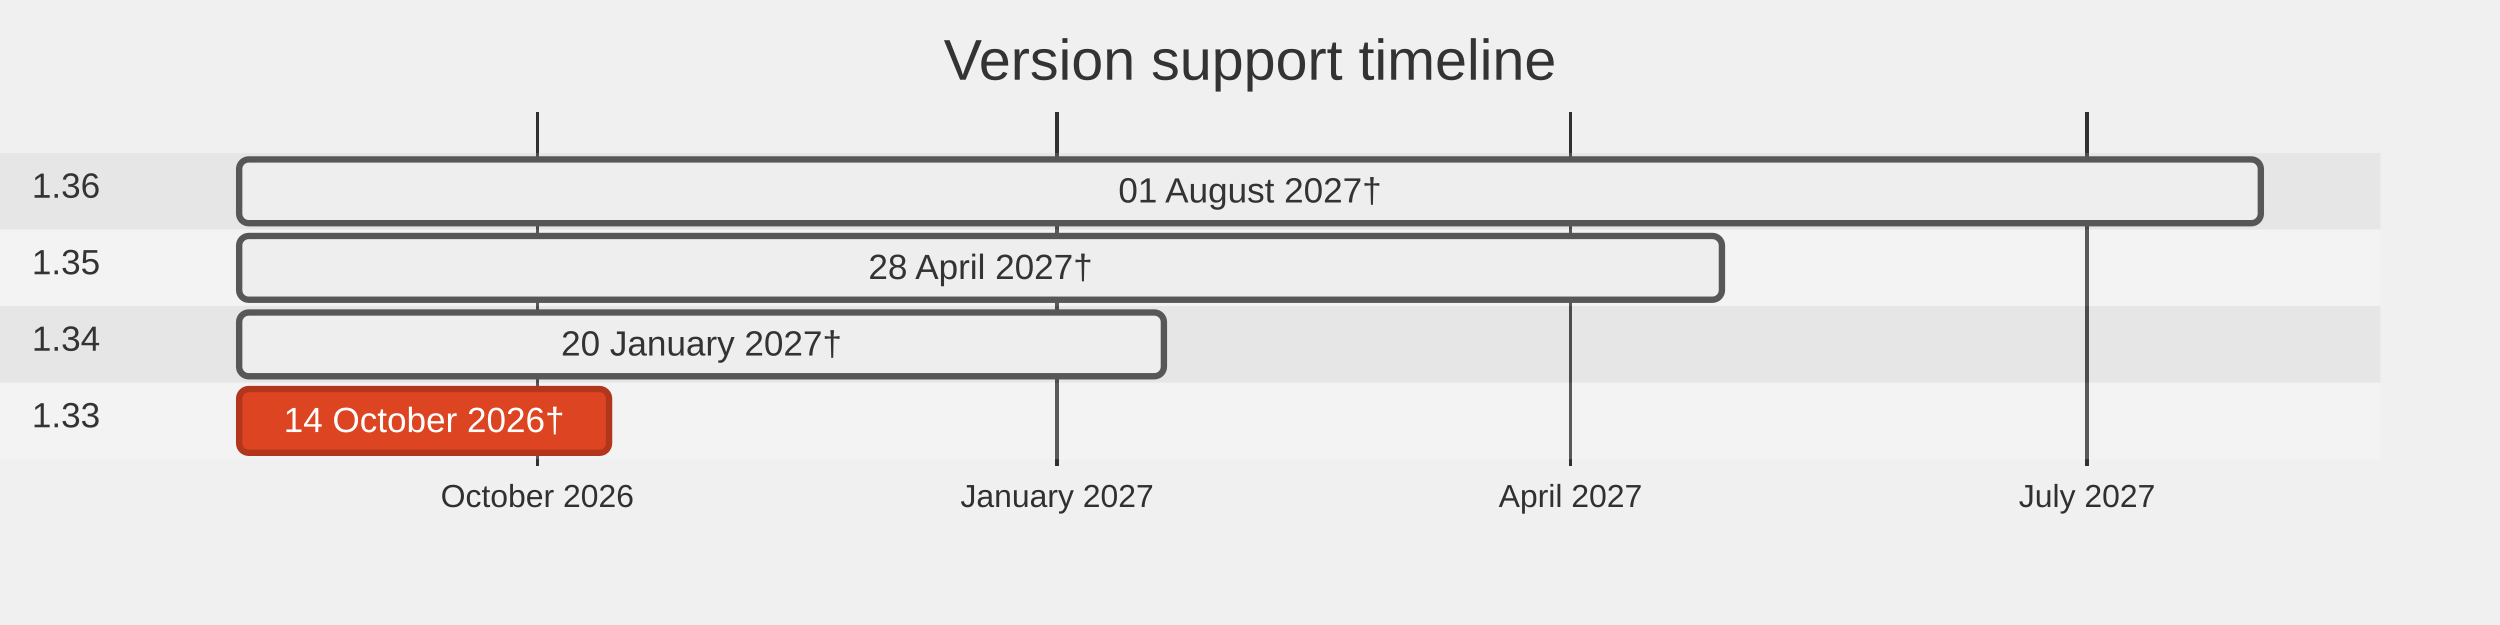
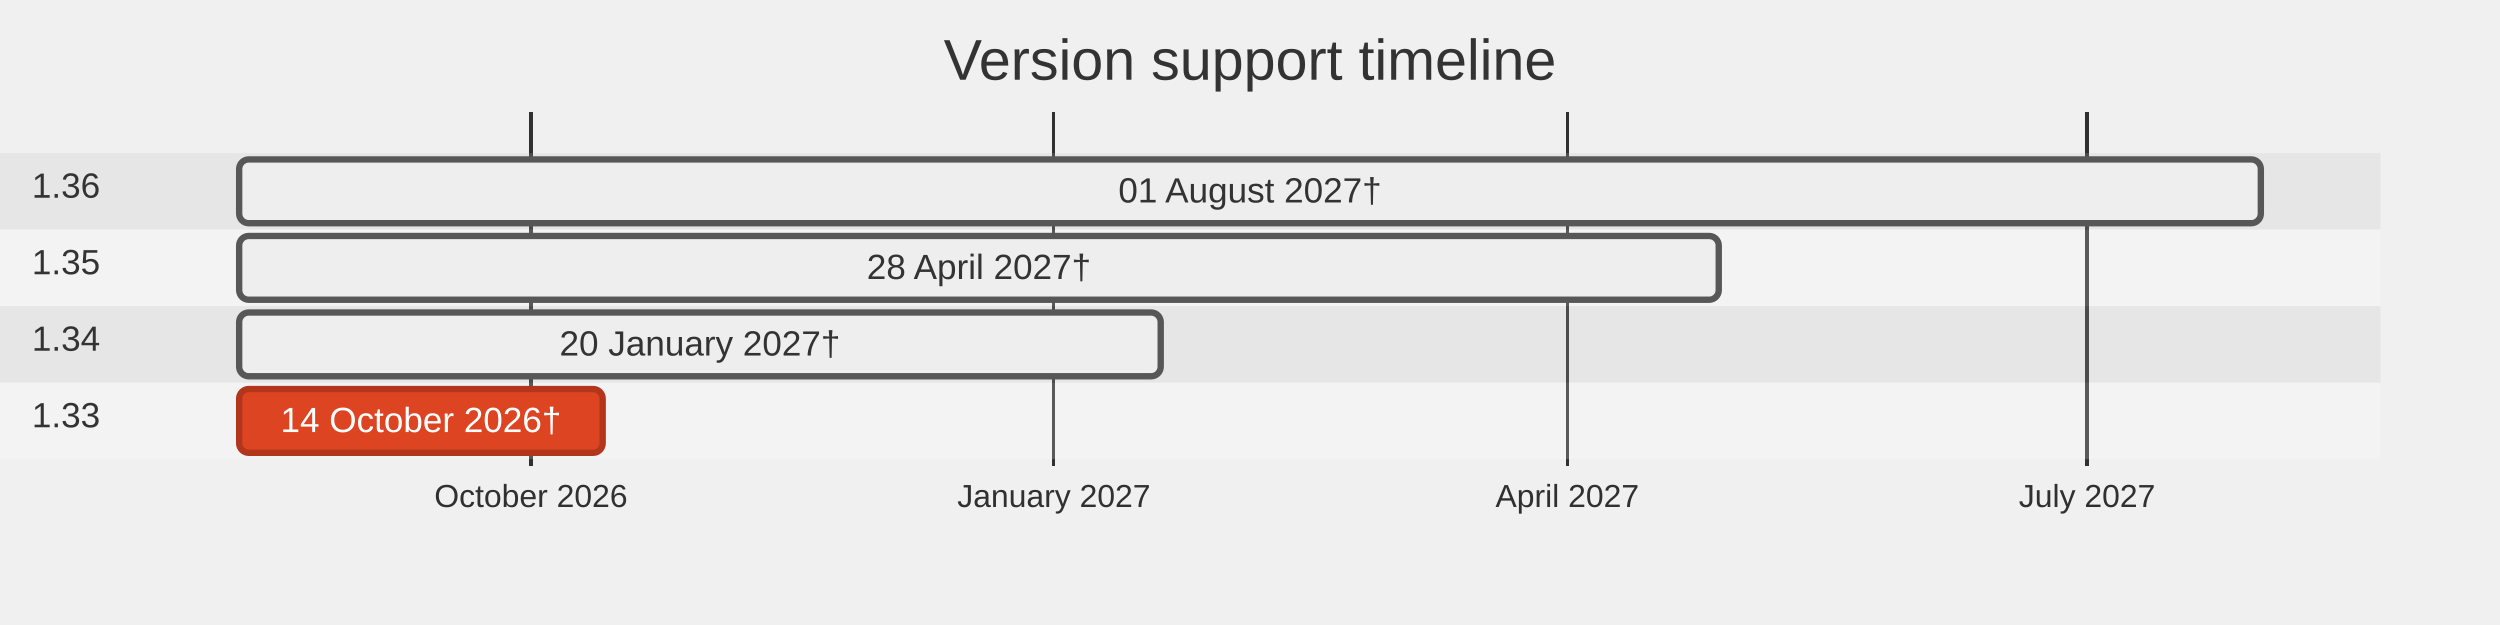
<svg xmlns="http://www.w3.org/2000/svg" id="my-svg" width="100%" viewBox="0 0 784 196" style="max-width: 784px; background-color: white;" role="graphics-document document" aria-roledescription="gantt">
  <style>#my-svg{font-family:"trebuchet ms",verdana,arial,sans-serif;font-size:16px;fill:#000000;}@keyframes edge-animation-frame{from{stroke-dashoffset:0;}}@keyframes dash{to{stroke-dashoffset:0;}}#my-svg .edge-animation-slow{stroke-dasharray:9,5!important;stroke-dashoffset:900;animation:dash 50s linear infinite;stroke-linecap:round;}#my-svg .edge-animation-fast{stroke-dasharray:9,5!important;stroke-dashoffset:900;animation:dash 20s linear infinite;stroke-linecap:round;}#my-svg .error-icon{fill:#552222;}#my-svg .error-text{fill:#552222;stroke:#552222;}#my-svg .edge-thickness-normal{stroke-width:1px;}#my-svg .edge-thickness-thick{stroke-width:3.5px;}#my-svg .edge-pattern-solid{stroke-dasharray:0;}#my-svg .edge-thickness-invisible{stroke-width:0;fill:none;}#my-svg .edge-pattern-dashed{stroke-dasharray:3;}#my-svg .edge-pattern-dotted{stroke-dasharray:2;}#my-svg .marker{fill:#666;stroke:#666;}#my-svg .marker.cross{stroke:#666;}#my-svg svg{font-family:"trebuchet ms",verdana,arial,sans-serif;font-size:16px;}#my-svg p{margin:0;}#my-svg .mermaid-main-font{font-family:"trebuchet ms",verdana,arial,sans-serif;}#my-svg .exclude-range{fill:#eeeeee;}#my-svg .section{stroke:none;opacity:0.2;}#my-svg .section0{fill:hsl(0, 0%, 73.922%);}#my-svg .section2{fill:hsl(0, 0%, 73.922%);}#my-svg .section1,#my-svg .section3{fill:white;opacity:0.2;}#my-svg .sectionTitle0{fill:#333;}#my-svg .sectionTitle1{fill:#333;}#my-svg .sectionTitle2{fill:#333;}#my-svg .sectionTitle3{fill:#333;}#my-svg .sectionTitle{text-anchor:start;font-family:"trebuchet ms",verdana,arial,sans-serif;}#my-svg .grid .tick{stroke:hsl(0, 0%, 90%);opacity:0.8;shape-rendering:crispEdges;}#my-svg .grid .tick text{font-family:"trebuchet ms",verdana,arial,sans-serif;fill:#000000;}#my-svg .grid path{stroke-width:0;}#my-svg .today{fill:none;stroke:#d42;stroke-width:2px;}#my-svg .task{stroke-width:2;}#my-svg .taskText{text-anchor:middle;font-family:"trebuchet ms",verdana,arial,sans-serif;}#my-svg .taskTextOutsideRight{fill:#333;text-anchor:start;font-family:"trebuchet ms",verdana,arial,sans-serif;}#my-svg .taskTextOutsideLeft{fill:#333;text-anchor:end;}#my-svg .task.clickable{cursor:pointer;}#my-svg .taskText.clickable{cursor:pointer;fill:#003163!important;font-weight:bold;}#my-svg .taskTextOutsideLeft.clickable{cursor:pointer;fill:#003163!important;font-weight:bold;}#my-svg .taskTextOutsideRight.clickable{cursor:pointer;fill:#003163!important;font-weight:bold;}#my-svg .taskText0,#my-svg .taskText1,#my-svg .taskText2,#my-svg .taskText3{fill:white;}#my-svg .task0,#my-svg .task1,#my-svg .task2,#my-svg .task3{fill:#707070;stroke:hsl(0, 0%, 33.922%);}#my-svg .taskTextOutside0,#my-svg .taskTextOutside2{fill:#333;}#my-svg .taskTextOutside1,#my-svg .taskTextOutside3{fill:#333;}#my-svg .active0,#my-svg .active1,#my-svg .active2,#my-svg .active3{fill:#eee;stroke:hsl(0, 0%, 33.922%);}#my-svg .activeText0,#my-svg .activeText1,#my-svg .activeText2,#my-svg .activeText3{fill:#333!important;}#my-svg .done0,#my-svg .done1,#my-svg .done2,#my-svg .done3{stroke:#666;fill:#bbb;stroke-width:2;}#my-svg .doneText0,#my-svg .doneText1,#my-svg .doneText2,#my-svg .doneText3{fill:#333!important;}#my-svg .doneText0.taskTextOutsideLeft,#my-svg .doneText0.taskTextOutsideRight,#my-svg .doneText1.taskTextOutsideLeft,#my-svg .doneText1.taskTextOutsideRight,#my-svg .doneText2.taskTextOutsideLeft,#my-svg .doneText2.taskTextOutsideRight,#my-svg .doneText3.taskTextOutsideLeft,#my-svg .doneText3.taskTextOutsideRight{fill:#333!important;}#my-svg .crit0,#my-svg .crit1,#my-svg .crit2,#my-svg .crit3{stroke:hsl(10.909, 73.333%, 40%);fill:#d42;stroke-width:2;}#my-svg .activeCrit0,#my-svg .activeCrit1,#my-svg .activeCrit2,#my-svg .activeCrit3{stroke:hsl(10.909, 73.333%, 40%);fill:#eee;stroke-width:2;}#my-svg .doneCrit0,#my-svg .doneCrit1,#my-svg .doneCrit2,#my-svg .doneCrit3{stroke:hsl(10.909, 73.333%, 40%);fill:#bbb;stroke-width:2;cursor:pointer;shape-rendering:crispEdges;}#my-svg .milestone{transform:rotate(45deg) scale(0.8,0.8);}#my-svg .milestoneText{font-style:italic;}#my-svg .doneCritText0,#my-svg .doneCritText1,#my-svg .doneCritText2,#my-svg .doneCritText3{fill:#333!important;}#my-svg .doneCritText0.taskTextOutsideLeft,#my-svg .doneCritText0.taskTextOutsideRight,#my-svg .doneCritText1.taskTextOutsideLeft,#my-svg .doneCritText1.taskTextOutsideRight,#my-svg .doneCritText2.taskTextOutsideLeft,#my-svg .doneCritText2.taskTextOutsideRight,#my-svg .doneCritText3.taskTextOutsideLeft,#my-svg .doneCritText3.taskTextOutsideRight{fill:#333!important;}#my-svg .vert{stroke:#d42;}#my-svg .vertText{font-size:15px;text-anchor:middle;fill:#d42!important;}#my-svg .activeCritText0,#my-svg .activeCritText1,#my-svg .activeCritText2,#my-svg .activeCritText3{fill:#333!important;}#my-svg .titleText{text-anchor:middle;font-size:18px;fill:#333;font-family:"trebuchet ms",verdana,arial,sans-serif;}#my-svg .node .neo-node{stroke:#999;}#my-svg [data-look="neo"].node rect,#my-svg [data-look="neo"].cluster rect,#my-svg [data-look="neo"].node polygon{stroke:url(#my-svg-gradient);filter:drop-shadow( 1px 2px 2px rgba(185,185,185,1));}#my-svg [data-look="neo"].swimlane.cluster rect{filter:none;}#my-svg [data-look="neo"].node path{stroke:url(#my-svg-gradient);stroke-width:1px;}#my-svg [data-look="neo"].node .outer-path{filter:drop-shadow( 1px 2px 2px rgba(185,185,185,1));}#my-svg [data-look="neo"].node .neo-line path{stroke:#999;filter:none;}#my-svg [data-look="neo"].node circle{stroke:url(#my-svg-gradient);filter:drop-shadow( 1px 2px 2px rgba(185,185,185,1));}#my-svg [data-look="neo"].node circle .state-start{fill:#000000;}#my-svg [data-look="neo"].icon-shape .icon{fill:url(#my-svg-gradient);filter:drop-shadow( 1px 2px 2px rgba(185,185,185,1));}#my-svg [data-look="neo"].icon-shape .icon-neo path{stroke:url(#my-svg-gradient);filter:drop-shadow( 1px 2px 2px rgba(185,185,185,1));}#my-svg :root{--mermaid-font-family:"trebuchet ms",verdana,arial,sans-serif;}</style>
  <g />
  <g class="grid" transform="translate(75, 146)" fill="none" font-size="10" font-family="sans-serif" text-anchor="middle">
    <path class="domain" stroke="currentColor" d="M0.5,-111V0.5H634.5V-111" />
-     <g class="tick" opacity="1" transform="translate(93.5,0)">
+     <g class="tick" opacity="1" transform="translate(91.5,0)">
      <line stroke="currentColor" y2="-111" />
      <text fill="#000" y="3" dy="1em" stroke="none" font-size="10" style="text-anchor: middle;"> October 2026</text>
    </g>
-     <g class="tick" opacity="1" transform="translate(256.5,0)">
+     <g class="tick" opacity="1" transform="translate(255.5,0)">
      <line stroke="currentColor" y2="-111" />
      <text fill="#000" y="3" dy="1em" stroke="none" font-size="10" style="text-anchor: middle;"> January 2027</text>
    </g>
-     <g class="tick" opacity="1" transform="translate(417.5,0)">
+     <g class="tick" opacity="1" transform="translate(416.5,0)">
      <line stroke="currentColor" y2="-111" />
      <text fill="#000" y="3" dy="1em" stroke="none" font-size="10" style="text-anchor: middle;"> April 2027</text>
    </g>
    <g class="tick" opacity="1" transform="translate(579.5,0)">
      <line stroke="currentColor" y2="-111" />
      <text fill="#000" y="3" dy="1em" stroke="none" font-size="10" style="text-anchor: middle;"> July 2027</text>
    </g>
  </g>
  <g>
    <rect x="0" y="48" width="746.5" height="24" class="section section0" />
    <rect x="0" y="72" width="746.5" height="24" class="section section1" />
    <rect x="0" y="96" width="746.5" height="24" class="section section2" />
    <rect x="0" y="120" width="746.5" height="24" class="section section3" />
  </g>
  <g>
    <rect id="my-svg-task1" rx="3" ry="3" x="75" y="50" width="634" height="20" transform-origin="392px 60px" class="task active0" />
-     <rect id="my-svg-task2" rx="3" ry="3" x="75" y="74" width="465" height="20" transform-origin="307.5px 84px" class="task active1" />
-     <rect id="my-svg-task3" rx="3" ry="3" x="75" y="98" width="290" height="20" transform-origin="220px 108px" class="task active2" />
-     <rect id="my-svg-task4" rx="3" ry="3" x="75" y="122" width="116" height="20" transform-origin="133px 132px" class="task crit3" />
+     <rect id="my-svg-task2" rx="3" ry="3" x="75" y="74" width="464" height="20" transform-origin="307px 84px" class="task active1" />
+     <rect id="my-svg-task3" rx="3" ry="3" x="75" y="98" width="289" height="20" transform-origin="219.5px 108px" class="task active2" />
+     <rect id="my-svg-task4" rx="3" ry="3" x="75" y="122" width="114" height="20" transform-origin="132px 132px" class="task crit3" />
    <text id="my-svg-task1-text" font-size="11" x="392" y="63.5" class="taskText taskText0 activeText0 width-93.47900390625">01 August 2027†     </text>
-     <text id="my-svg-task2-text" font-size="11" x="307.5" y="87.5" class="taskText taskText1 activeText1 width-80.12646484375">28 April 2027†      </text>
-     <text id="my-svg-task3-text" font-size="11" x="220" y="111.5" class="taskText taskText2 activeText2 width-96.685546875">20 January 2027†    </text>
-     <text id="my-svg-task4-text" font-size="11" x="133" y="135.5" class="taskText taskText3  critText3 width-99.005859375">14 October 2026†    </text>
+     <text id="my-svg-task2-text" font-size="11" x="307" y="87.5" class="taskText taskText1 activeText1 width-80.12646484375">28 April 2027†      </text>
+     <text id="my-svg-task3-text" font-size="11" x="219.5" y="111.5" class="taskText taskText2 activeText2 width-96.685546875">20 January 2027†    </text>
+     <text id="my-svg-task4-text" font-size="11" x="132" y="135.5" class="taskText taskText3  critText3 width-99.005859375">14 October 2026†    </text>
  </g>
  <g>
    <text dy="0em" x="10" y="62" font-size="11" class="sectionTitle sectionTitle0">
      <tspan alignment-baseline="central" x="10">1.36</tspan>
    </text>
    <text dy="0em" x="10" y="86" font-size="11" class="sectionTitle sectionTitle1">
      <tspan alignment-baseline="central" x="10">1.35</tspan>
    </text>
    <text dy="0em" x="10" y="110" font-size="11" class="sectionTitle sectionTitle2">
      <tspan alignment-baseline="central" x="10">1.34</tspan>
    </text>
    <text dy="0em" x="10" y="134" font-size="11" class="sectionTitle sectionTitle3">
      <tspan alignment-baseline="central" x="10">1.33</tspan>
    </text>
  </g>
  <text x="392" y="25" class="titleText">Version support timeline</text>
</svg>
